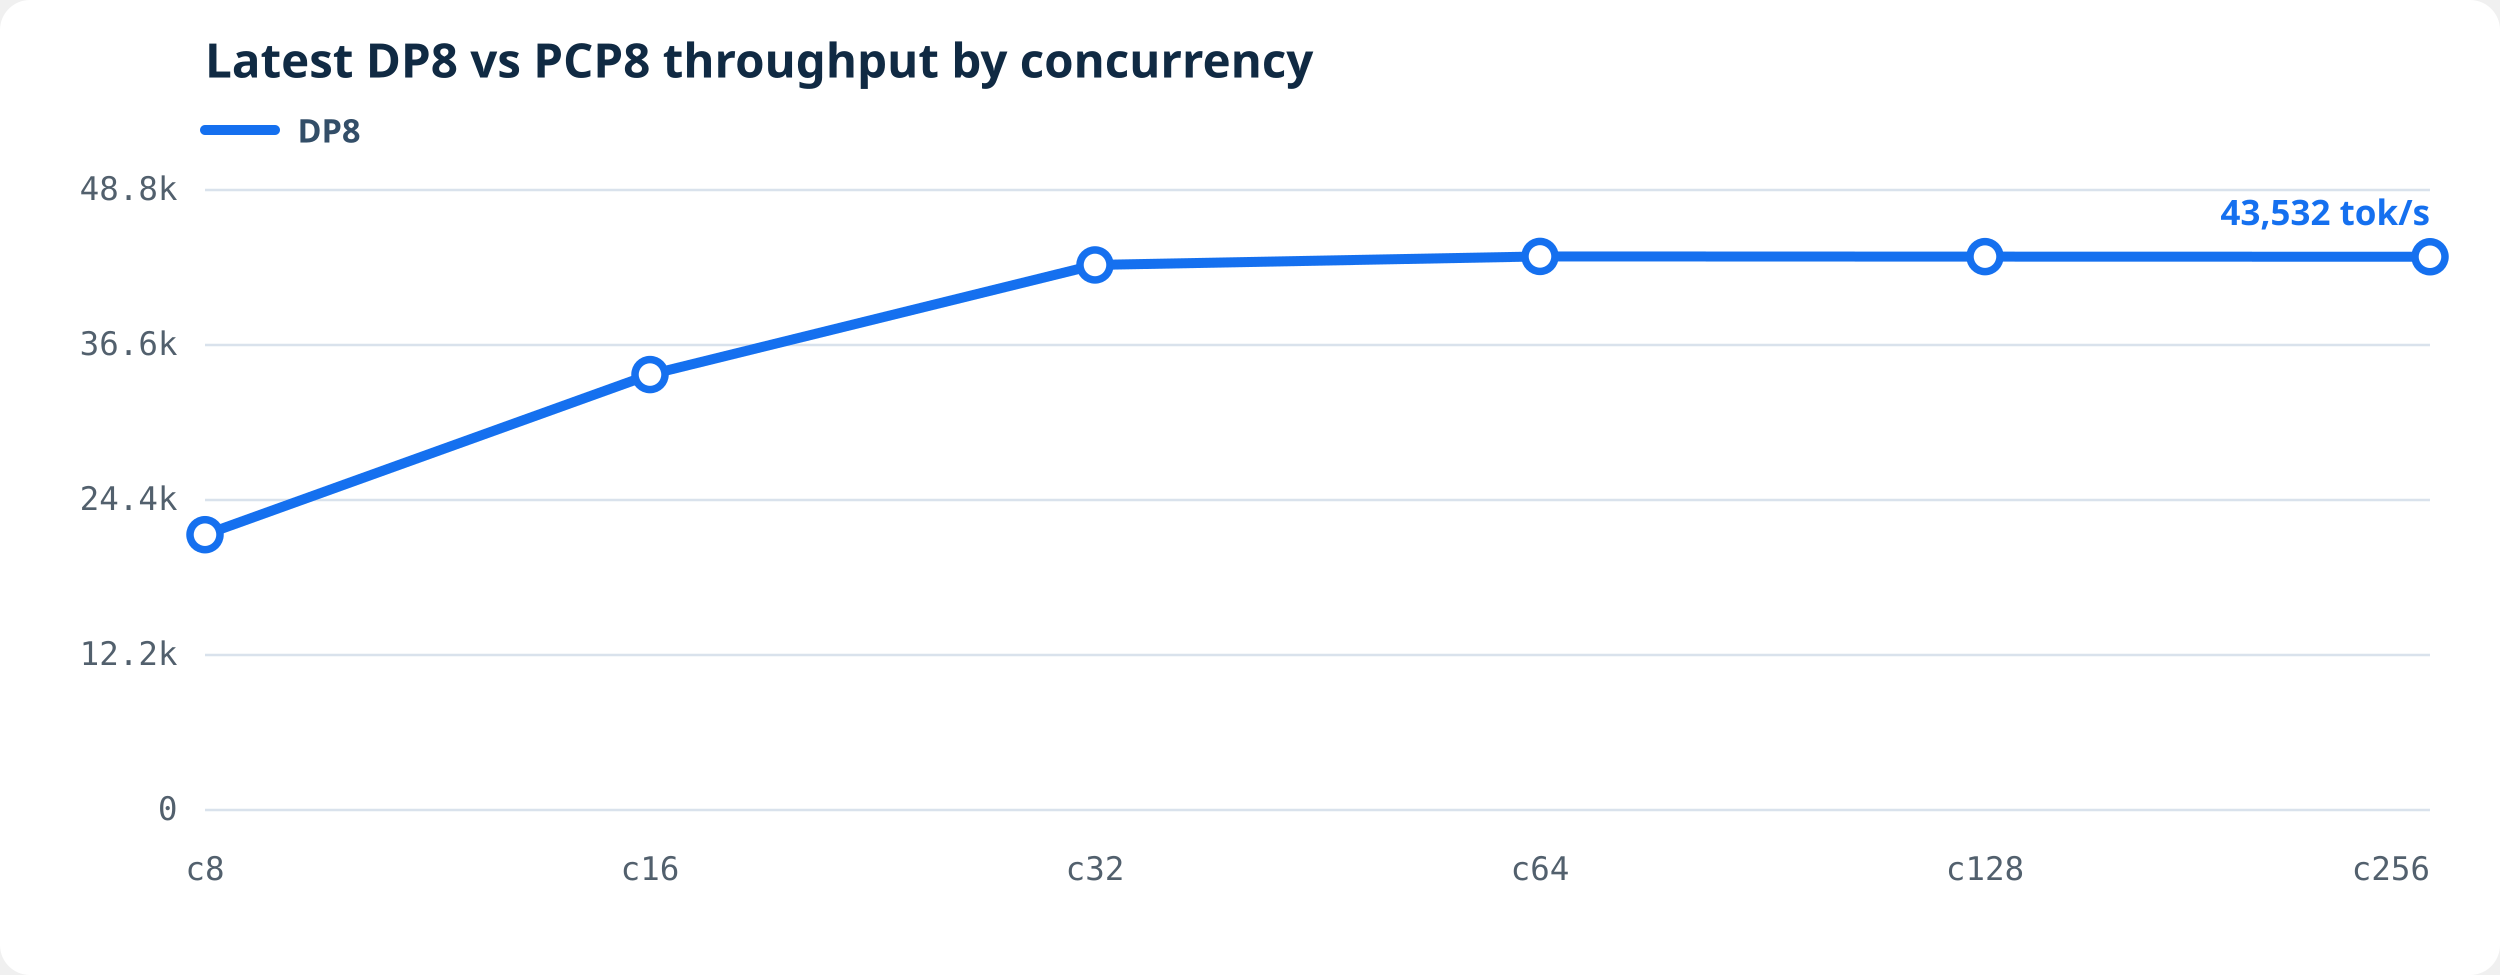
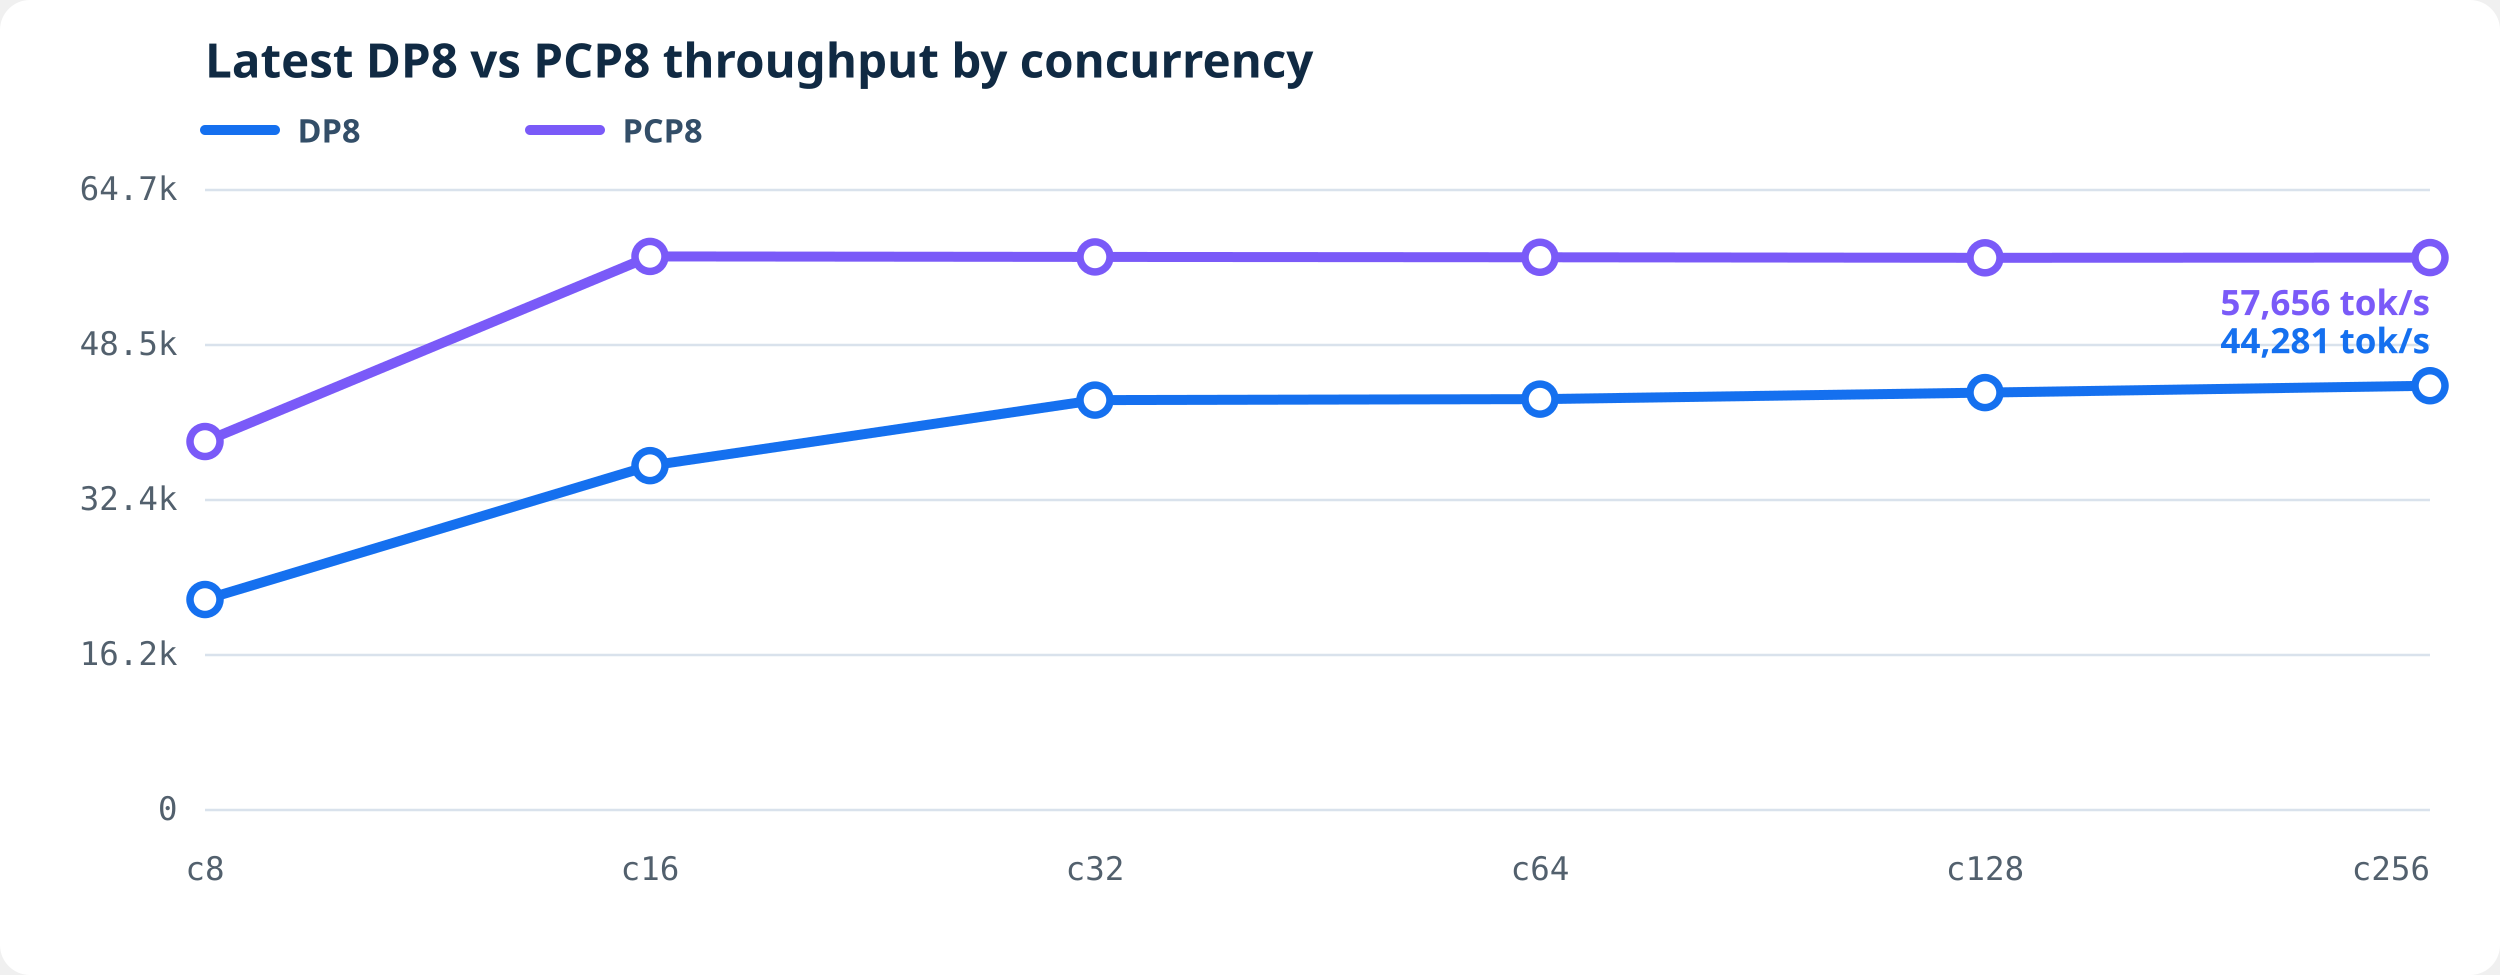
<svg xmlns="http://www.w3.org/2000/svg" viewBox="0 0 1000 390" role="img" aria-labelledby="throughput-title throughput-desc">
  <style>.bg{fill:#fff}.grid{stroke:#d9e2ec;stroke-width:1}.axis{fill:#52606d;font:13px ui-monospace,SFMono-Regular,Consolas,monospace}.heading{fill:#102a43;font:600 19px system-ui,sans-serif}.line{fill:none;stroke-width:4;stroke-linejoin:round;stroke-linecap:round}.dot{fill:#fff;stroke-width:3}.latest{stroke-width:3}.legend{fill:#334e68;font:600 13px system-ui,sans-serif}.value{font:600 14px system-ui,sans-serif}</style>
  <rect class="bg" width="1000" height="390" rx="12" />
  <text class="heading" x="82" y="31">Latest DP8 vs PCP8 throughput by concurrency</text>
  <line x1="82" y1="52" x2="110" y2="52" stroke="#1570ef" stroke-width="4" stroke-linecap="round" />
  <text class="legend" x="119" y="57">DP8</text>
+   <line x1="212" y1="52" x2="240" y2="52" stroke="#7a5af8" stroke-width="4" stroke-linecap="round" />
+   <text class="legend" x="249" y="57">PCP8</text>
  <line class="grid" x1="82" y1="324.00" x2="972" y2="324.00" />
  <text class="axis" text-anchor="end" x="71" y="328.00">0</text>
  <line class="grid" x1="82" y1="262.00" x2="972" y2="262.00" />
-   <text class="axis" text-anchor="end" x="71" y="266.00">12.2k</text>
+   <text class="axis" text-anchor="end" x="71" y="266.00">16.2k</text>
  <line class="grid" x1="82" y1="200.00" x2="972" y2="200.00" />
-   <text class="axis" text-anchor="end" x="71" y="204.00">24.4k</text>
+   <text class="axis" text-anchor="end" x="71" y="204.00">32.4k</text>
  <line class="grid" x1="82" y1="138.00" x2="972" y2="138.00" />
-   <text class="axis" text-anchor="end" x="71" y="142.00">36.6k</text>
+   <text class="axis" text-anchor="end" x="71" y="142.00">48.5k</text>
  <line class="grid" x1="82" y1="76.00" x2="972" y2="76.00" />
-   <text class="axis" text-anchor="end" x="71" y="80.00">48.8k</text>
+   <text class="axis" text-anchor="end" x="71" y="80.00">64.7k</text>
  <text class="axis" text-anchor="middle" x="82.00" y="352">c8</text>
  <text class="axis" text-anchor="middle" x="260.00" y="352">c16</text>
  <text class="axis" text-anchor="middle" x="438.00" y="352">c32</text>
  <text class="axis" text-anchor="middle" x="616.00" y="352">c64</text>
  <text class="axis" text-anchor="middle" x="794.00" y="352">c128</text>
  <text class="axis" text-anchor="end" x="972.00" y="352">c256</text>
-   <polyline class="line" stroke="#1570ef" points="82.00,213.88 260.00,149.83 438.00,105.98 616.00,102.57 794.00,102.65 972.00,102.70" />
-   <circle class="dot" fill="#fff" stroke="#1570ef" cx="82.00" cy="213.88" r="6" />
-   <circle class="dot" fill="#fff" stroke="#1570ef" cx="260.00" cy="149.83" r="6" />
-   <circle class="dot" fill="#fff" stroke="#1570ef" cx="438.00" cy="105.98" r="6" />
-   <circle class="dot" fill="#fff" stroke="#1570ef" cx="616.00" cy="102.57" r="6" />
-   <circle class="dot" fill="#fff" stroke="#1570ef" cx="794.00" cy="102.65" r="6" />
-   <circle class="dot latest" fill="#1570ef" stroke="#1570ef" cx="972.00" cy="102.70" r="6" />
-   <text class="value" fill="#1570ef" text-anchor="end" x="972.00" y="90.00">43,532 tok/s</text>
+   <polyline class="line" stroke="#1570ef" points="82.00,239.81 260.00,186.26 438.00,160.04 616.00,159.65 794.00,157.04 972.00,154.29" />
+   <circle class="dot" fill="#fff" stroke="#1570ef" cx="82.00" cy="239.81" r="6" />
+   <circle class="dot" fill="#fff" stroke="#1570ef" cx="260.00" cy="186.26" r="6" />
+   <circle class="dot" fill="#fff" stroke="#1570ef" cx="438.00" cy="160.04" r="6" />
+   <circle class="dot" fill="#fff" stroke="#1570ef" cx="616.00" cy="159.65" r="6" />
+   <circle class="dot" fill="#fff" stroke="#1570ef" cx="794.00" cy="157.04" r="6" />
+   <circle class="dot latest" fill="#1570ef" stroke="#1570ef" cx="972.00" cy="154.29" r="6" />
+   <text class="value" fill="#1570ef" text-anchor="end" x="972.00" y="141.29">44,281 tok/s</text>
+   <polyline class="line" stroke="#7a5af8" points="82.00,176.61 260.00,102.57 438.00,102.77 616.00,102.91 794.00,103.12 972.00,103.03" />
+   <circle class="dot" fill="#fff" stroke="#7a5af8" cx="82.00" cy="176.61" r="6" />
+   <circle class="dot" fill="#fff" stroke="#7a5af8" cx="260.00" cy="102.57" r="6" />
+   <circle class="dot" fill="#fff" stroke="#7a5af8" cx="438.00" cy="102.77" r="6" />
+   <circle class="dot" fill="#fff" stroke="#7a5af8" cx="616.00" cy="102.91" r="6" />
+   <circle class="dot" fill="#fff" stroke="#7a5af8" cx="794.00" cy="103.12" r="6" />
+   <circle class="dot latest" fill="#7a5af8" stroke="#7a5af8" cx="972.00" cy="103.03" r="6" />
+   <text class="value" fill="#7a5af8" text-anchor="end" x="972.00" y="126.03">57,656 tok/s</text>
</svg>
